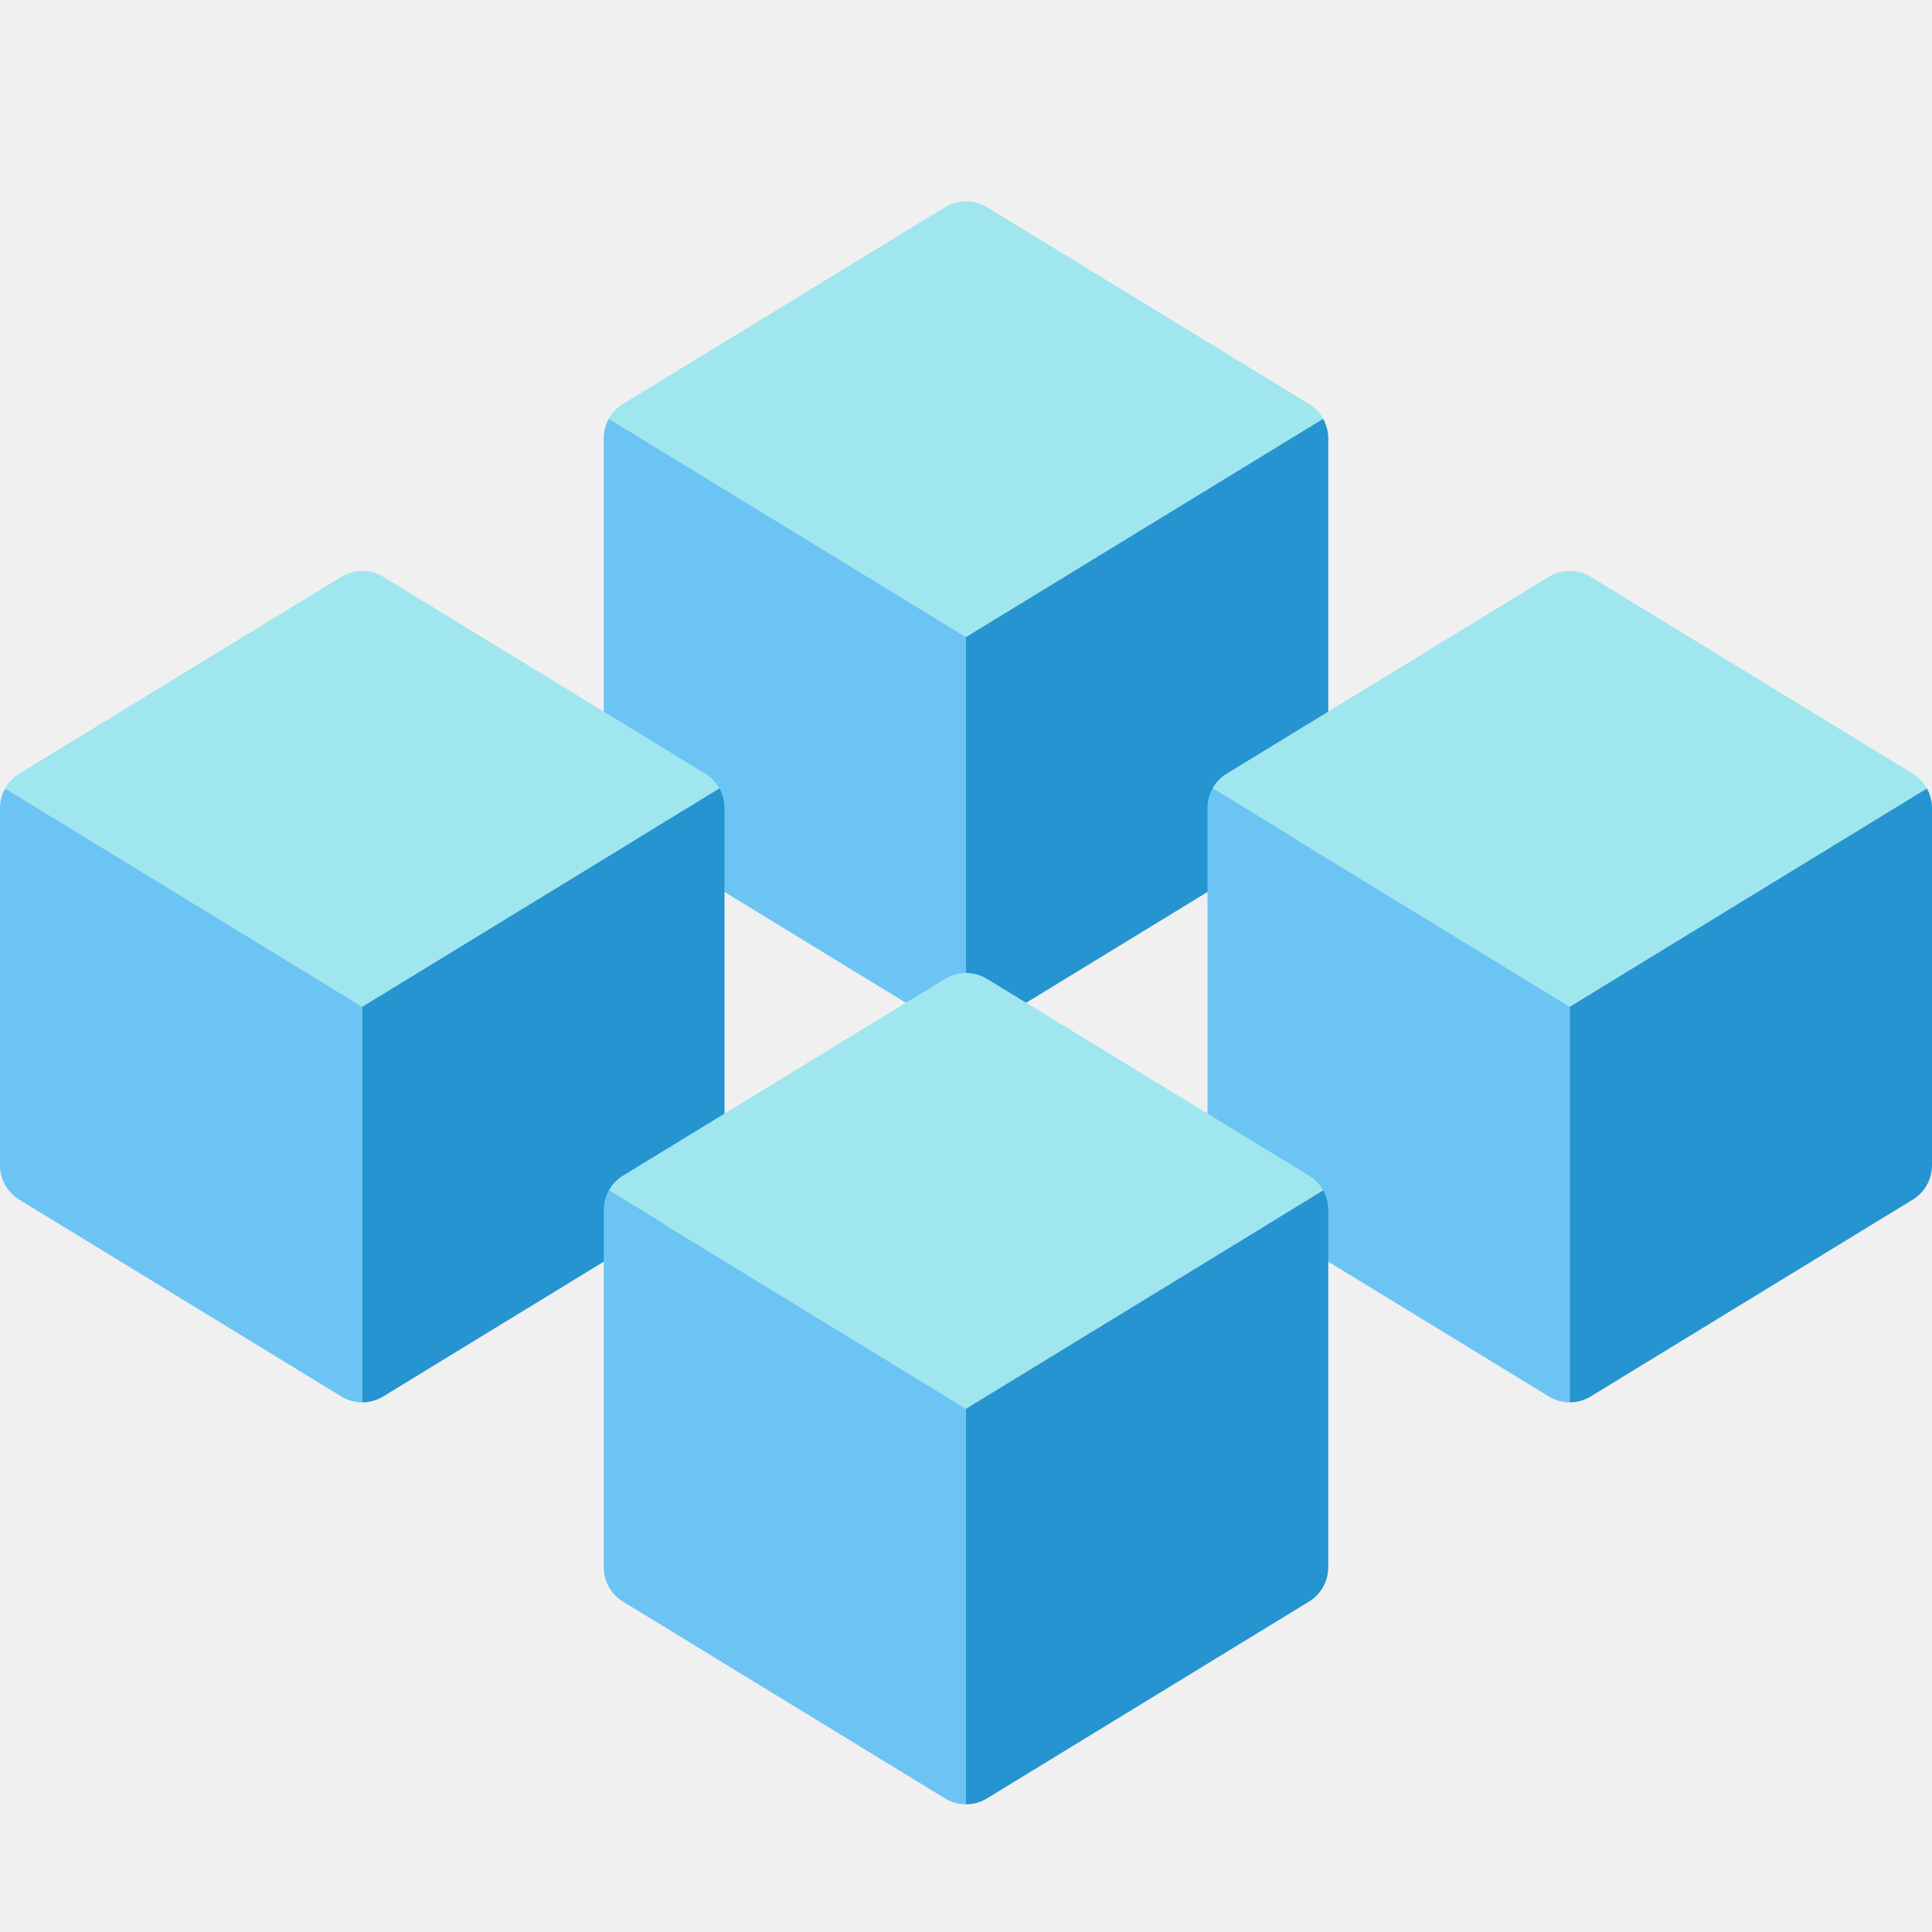
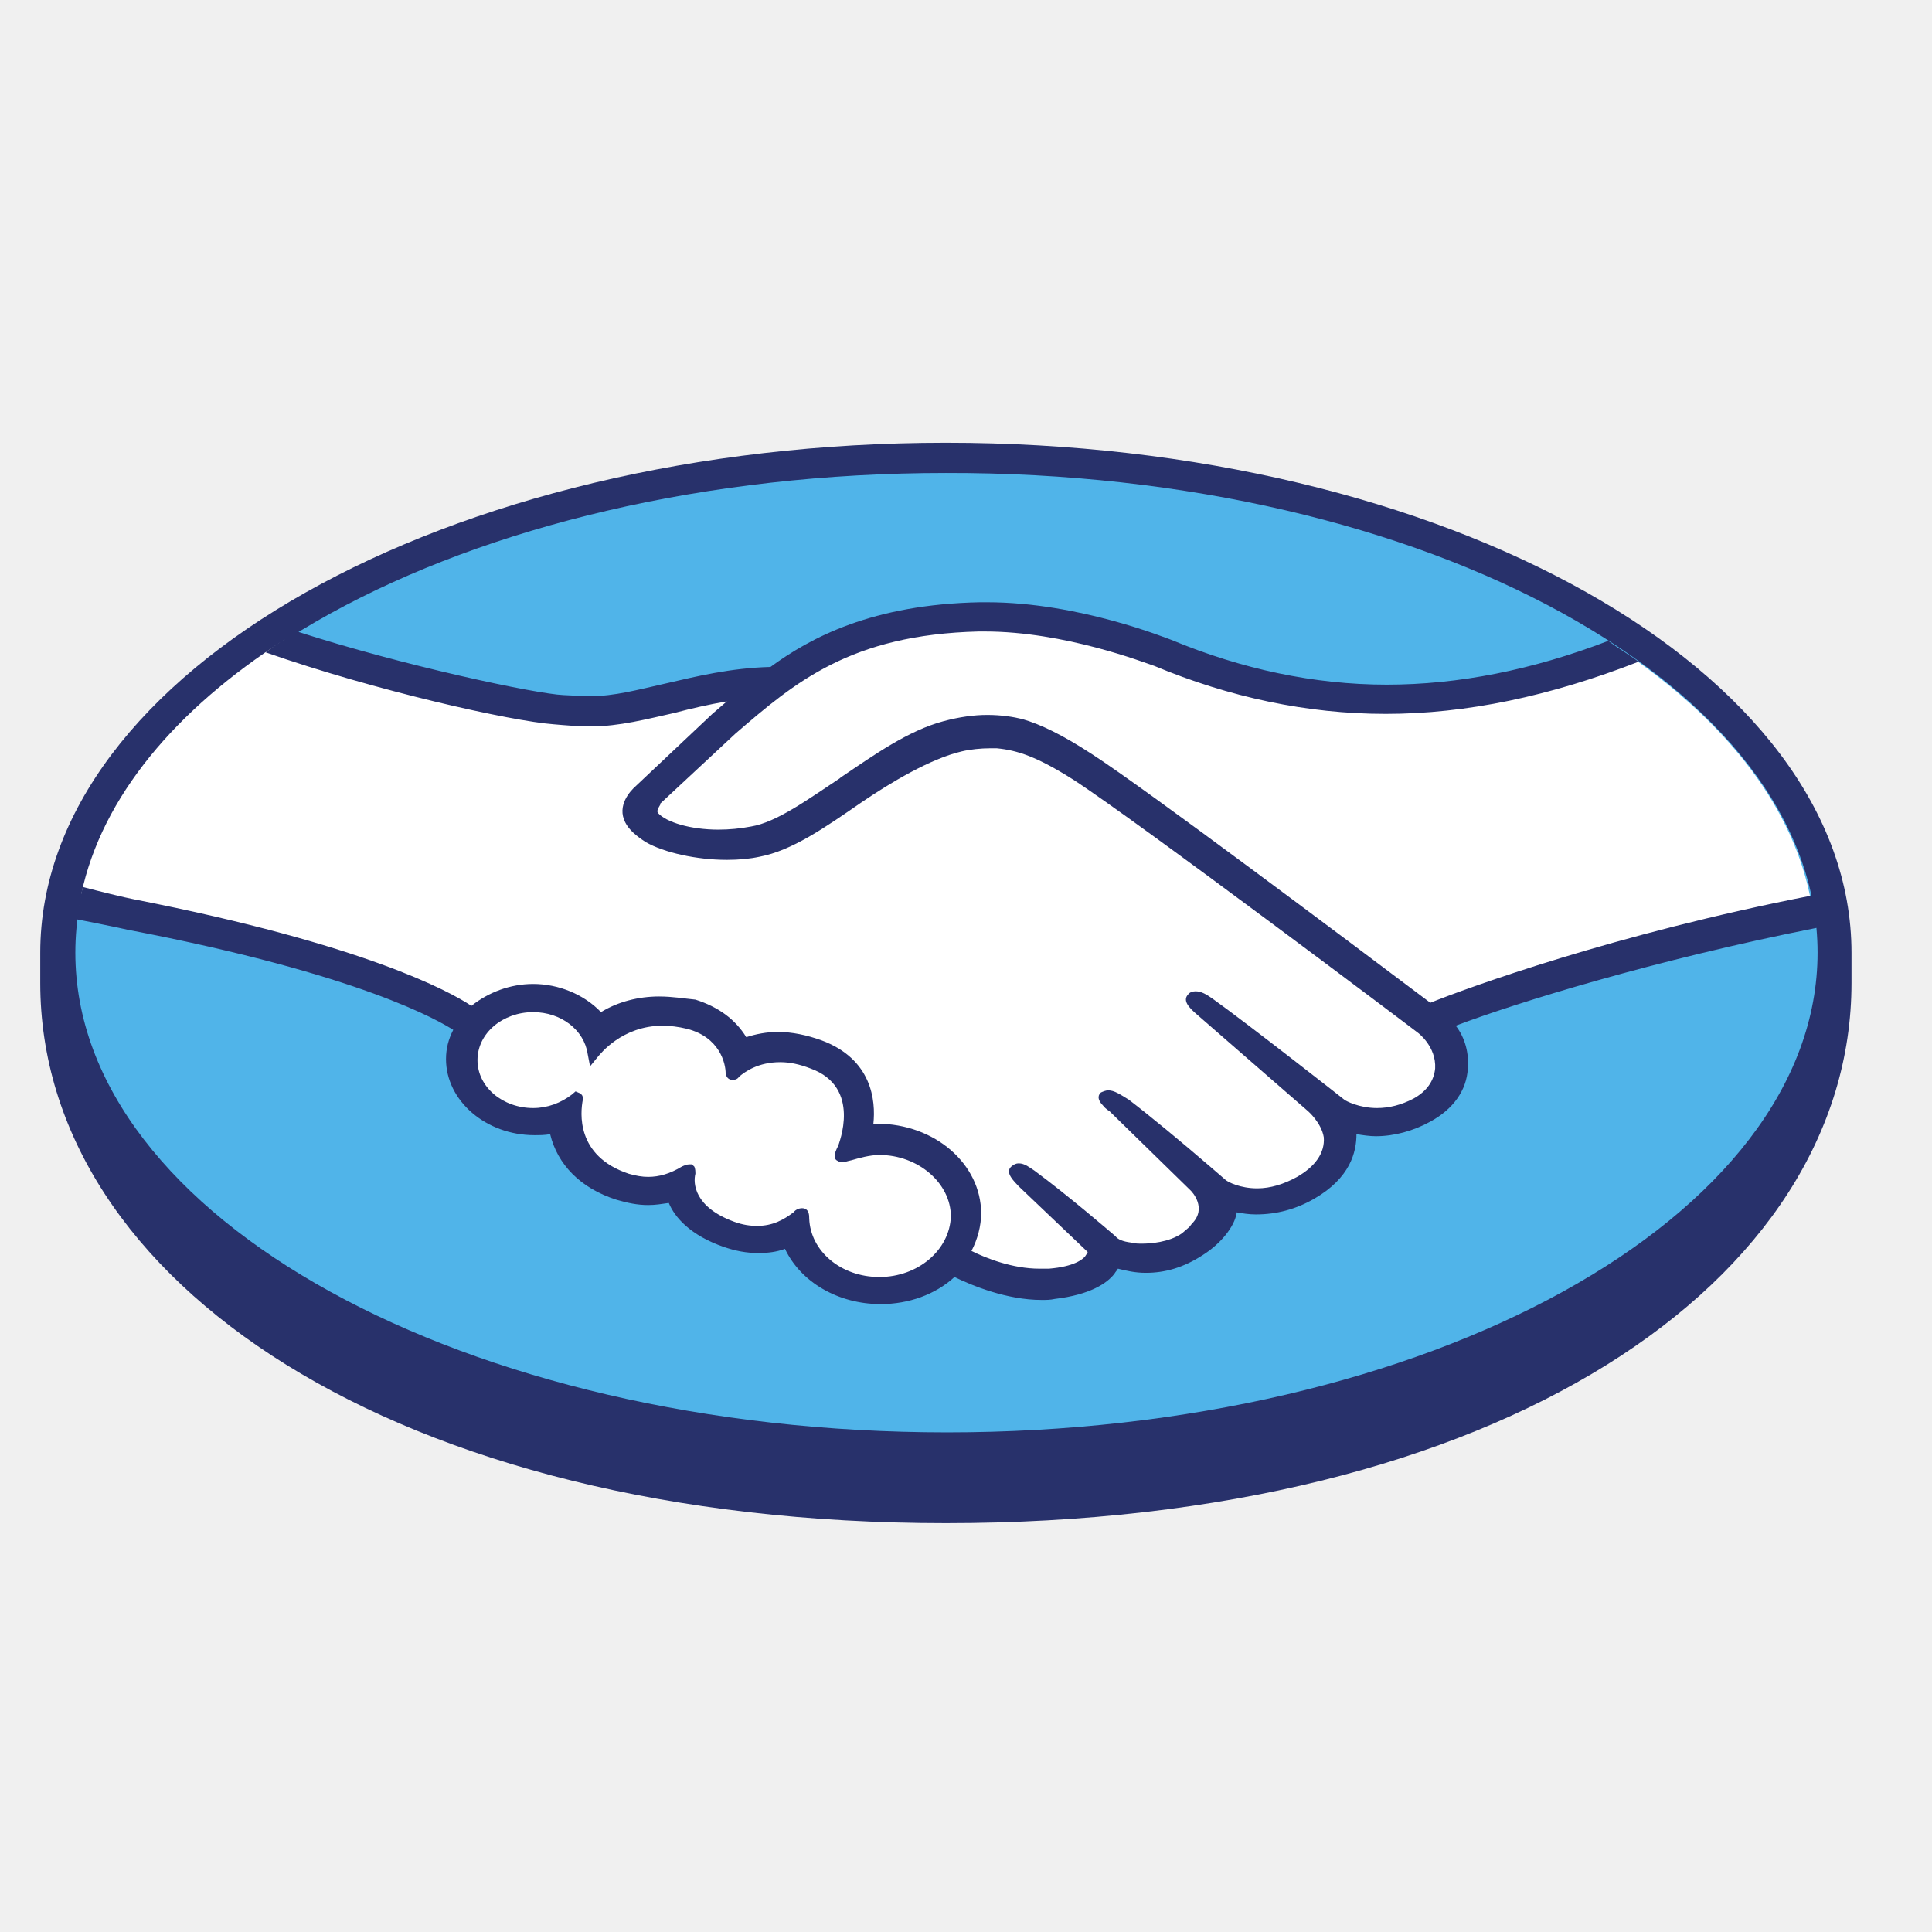
- <svg xmlns="http://www.w3.org/2000/svg" height="48" width="48" viewBox="0 0 48 48">
-   <g class="nc-icon-wrapper">
-     <path d="M32.874,10.405a.99.99,0,0,0-.353-.369l-8-4.889a1,1,0,0,0-1.042,0l-8,4.889a.99.99,0,0,0-.353.369L24,15.828Z" fill="#a0e6ee" />
-     <path d="M15.126,10.405a1,1,0,0,0-.126.484v8.878a1,1,0,0,0,.479.853l8,4.889a1,1,0,0,0,.521.147V15.828Z" fill="#6cc4f5" />
-     <path d="M32.874,10.405a1,1,0,0,1,.126.484v8.878a1,1,0,0,1-.479.853l-8,4.889a1,1,0,0,1-.521.147V15.828Z" fill="#2594d0" />
-     <path d="M47.874,19.589a.99.99,0,0,0-.353-.369l-8-4.889a1,1,0,0,0-1.042,0l-8,4.889a.99.99,0,0,0-.353.369L39,25.013Z" fill="#a0e6ee" />
-     <path d="M30.126,19.589a1,1,0,0,0-.126.485v8.878a1,1,0,0,0,.479.853l8,4.889a1,1,0,0,0,.521.147V25.013Z" fill="#6cc4f5" />
-     <path d="M47.874,19.589a1,1,0,0,1,.126.485v8.878a1,1,0,0,1-.479.853l-8,4.889a1,1,0,0,1-.521.147V25.013Z" fill="#2594d0" />
-     <path d="M17.874,19.589a.99.99,0,0,0-.353-.369l-8-4.889a1,1,0,0,0-1.042,0l-8,4.889a.99.99,0,0,0-.353.369L9,25.013Z" fill="#a0e6ee" />
-     <path d="M.126,19.589A1,1,0,0,0,0,20.074v8.878a1,1,0,0,0,.479.853l8,4.889A1,1,0,0,0,9,34.841V25.013Z" fill="#6cc4f5" />
-     <path d="M17.874,19.589a1,1,0,0,1,.126.485v8.878a1,1,0,0,1-.479.853l-8,4.889A1,1,0,0,1,9,34.841V25.013Z" fill="#2594d0" />
-     <path d="M32.874,29.577a.99.99,0,0,0-.353-.369l-8-4.889a1,1,0,0,0-1.042,0l-8,4.889a.99.99,0,0,0-.353.369L24,35Z" fill="#a0e6ee" />
-     <path d="M15.126,29.577a1,1,0,0,0-.126.484v8.878a1,1,0,0,0,.479.853l8,4.889a1,1,0,0,0,.521.147V35Z" fill="#6cc4f5" />
-     <path d="M32.874,29.577a1,1,0,0,1,.126.484v8.878a1,1,0,0,1-.479.853l-8,4.889a1,1,0,0,1-.521.147V35Z" fill="#2594d0" />
-   </g>
+ <svg xmlns="http://www.w3.org/2000/svg" width="48" height="48" viewBox="0 0 48 48" fill="none">
+   <path d="M46 23.67C46 16.674 35.923 11 23.5 11C11.077 11 1 16.7 1 23.67V24.421C1 31.831 9.813 37.842 23.5 37.842C37.277 37.842 46 31.831 46 24.421V23.67Z" fill="#28316B" />
+   <path d="M45.157 23.669C45.157 30.25 35.472 35.587 23.53 35.587C11.558 35.587 1.872 30.25 1.872 23.669C1.872 17.088 11.558 11.751 23.5 11.751C35.472 11.725 45.157 17.088 45.157 23.669Z" fill="#50B4E9" />
+   <path d="M16.332 19.895C16.332 19.921 16.091 20.102 16.242 20.258C16.573 20.646 17.625 20.854 18.708 20.646C19.34 20.517 20.152 19.973 20.934 19.428C21.777 18.832 22.649 18.262 23.491 18.029C24.394 17.77 24.965 17.9 25.356 17.977C25.777 18.081 26.259 18.314 27.041 18.832C28.515 19.791 34.47 24.273 35.493 25.051C36.335 24.74 40.005 23.367 44.998 22.408C44.577 20.102 42.953 18.003 40.486 16.293C37.087 17.537 32.876 18.185 28.785 16.449C28.755 16.449 26.559 15.542 24.363 15.594C21.115 15.646 19.701 16.863 18.197 18.159L16.332 19.895Z" fill="white" />
+   <path d="M35.258 25.528C35.198 25.476 28.28 20.268 26.685 19.232C25.783 18.636 25.271 18.506 24.73 18.429C24.459 18.403 24.068 18.454 23.798 18.506C23.076 18.688 22.113 19.232 21.271 19.802C20.398 20.398 19.556 20.968 18.804 21.123C17.812 21.305 16.639 21.097 16.067 20.761C15.856 20.631 15.676 20.476 15.616 20.346C15.405 19.931 15.796 19.62 15.856 19.569L17.782 17.781L18.443 17.211C17.842 17.289 17.27 17.418 16.699 17.548C16.007 17.729 15.345 17.884 14.653 17.884C14.383 17.884 12.879 17.677 12.578 17.599C10.863 17.211 9.359 16.796 7.073 15.889C4.366 17.625 2.531 19.802 2.02 22.211C2.411 22.289 3.042 22.471 3.313 22.522C9.479 23.714 11.374 24.906 11.735 25.165C12.127 24.802 12.668 24.569 13.27 24.569C13.961 24.569 14.563 24.854 14.924 25.32C15.285 25.087 15.766 24.88 16.398 24.88C16.669 24.88 16.969 24.932 17.27 25.01C17.962 25.217 18.323 25.605 18.503 25.968C18.744 25.865 19.015 25.813 19.346 25.813C19.677 25.813 20.038 25.865 20.369 25.994C21.512 26.409 21.692 27.367 21.572 28.093H21.812C23.166 28.093 24.249 29.026 24.249 30.192C24.249 30.554 24.128 30.891 23.948 31.176C24.309 31.357 25.241 31.746 26.054 31.668C26.715 31.591 26.956 31.409 27.046 31.306C27.106 31.228 27.167 31.15 27.106 31.072L25.362 29.414C25.362 29.414 25.061 29.181 25.181 29.103C25.271 29 25.452 29.155 25.572 29.233C26.445 29.881 27.528 30.839 27.528 30.839C27.558 30.839 27.618 30.969 28.009 31.021C28.34 31.072 28.971 31.047 29.392 30.736C29.513 30.658 29.603 30.554 29.693 30.477L29.663 30.502C30.114 30.01 29.603 29.518 29.603 29.518L27.648 27.549C27.648 27.549 27.347 27.316 27.467 27.212C27.558 27.134 27.738 27.264 27.858 27.341C28.49 27.808 29.423 28.585 30.265 29.311C30.445 29.414 31.197 29.829 32.22 29.259C32.822 28.922 32.942 28.482 32.942 28.171C32.912 27.756 32.521 27.445 32.521 27.445L29.753 25.061C29.753 25.061 29.453 24.854 29.573 24.725C29.663 24.621 29.844 24.776 29.964 24.854C30.836 25.502 33.243 27.367 33.243 27.367C33.273 27.393 34.115 27.886 35.108 27.341C35.469 27.134 35.709 26.849 35.739 26.486C35.77 25.89 35.258 25.528 35.258 25.528Z" fill="white" />
+   <path d="M21.849 28.578C21.428 28.578 20.947 28.785 20.887 28.76C20.857 28.734 20.917 28.604 20.947 28.5C20.977 28.423 21.549 26.946 20.165 26.454C19.112 26.065 18.48 26.505 18.24 26.713C18.18 26.765 18.149 26.765 18.149 26.687C18.119 26.428 17.999 25.702 17.097 25.469C15.803 25.132 14.961 25.91 14.75 26.195C14.66 25.547 14.028 25.055 13.277 25.055C12.434 25.055 11.773 25.625 11.773 26.35C11.773 27.075 12.434 27.645 13.277 27.645C13.668 27.645 14.059 27.516 14.329 27.283V27.334C14.269 27.645 14.149 28.837 15.563 29.304C16.134 29.485 16.615 29.355 17.006 29.096C17.127 29.019 17.157 29.045 17.127 29.148C17.067 29.459 17.127 30.081 18.18 30.47C18.962 30.755 19.443 30.47 19.744 30.21C19.864 30.107 19.924 30.133 19.924 30.288C19.954 31.169 20.797 31.843 21.819 31.843C22.872 31.843 23.714 31.117 23.714 30.21C23.744 29.304 22.902 28.578 21.849 28.578Z" fill="white" />
+   <path d="M21.849 31.727C20.887 31.727 20.135 31.079 20.105 30.276C20.105 30.198 20.105 30.017 19.924 30.017C19.864 30.017 19.774 30.043 19.714 30.12C19.473 30.302 19.202 30.457 18.811 30.457C18.631 30.457 18.45 30.431 18.24 30.354C17.247 29.991 17.217 29.395 17.277 29.162C17.277 29.11 17.277 29.032 17.247 28.98L17.187 28.928H17.127C17.067 28.928 17.006 28.954 16.946 28.98C16.646 29.162 16.375 29.239 16.104 29.239C15.954 29.239 15.803 29.213 15.623 29.162C14.299 28.721 14.42 27.633 14.48 27.322C14.48 27.244 14.48 27.218 14.42 27.167L14.299 27.115L14.209 27.193C13.938 27.4 13.607 27.529 13.246 27.529C12.495 27.529 11.863 27.011 11.863 26.338C11.863 25.664 12.495 25.146 13.246 25.146C13.938 25.146 14.51 25.586 14.6 26.182L14.66 26.493L14.871 26.234C14.901 26.208 15.442 25.483 16.465 25.483C16.646 25.483 16.856 25.509 17.067 25.56C17.879 25.768 18.029 26.415 18.029 26.674C18.059 26.83 18.18 26.83 18.21 26.83C18.27 26.83 18.33 26.804 18.36 26.752C18.511 26.623 18.841 26.389 19.383 26.389C19.623 26.389 19.864 26.441 20.135 26.545C21.428 27.011 20.827 28.436 20.827 28.462C20.706 28.695 20.706 28.799 20.827 28.851L20.887 28.877H20.917C20.977 28.877 21.037 28.851 21.158 28.825C21.338 28.773 21.609 28.695 21.849 28.695C22.812 28.695 23.624 29.395 23.624 30.224C23.594 31.053 22.812 31.727 21.849 31.727ZM35.536 24.913C33.4 23.306 28.467 19.601 27.144 18.746C26.392 18.254 25.85 17.995 25.399 17.865C25.188 17.813 24.887 17.762 24.527 17.762C24.196 17.762 23.835 17.813 23.444 17.917C22.571 18.15 21.729 18.746 20.887 19.316L20.857 19.342C20.075 19.86 19.293 20.43 18.661 20.534C18.39 20.586 18.119 20.612 17.849 20.612C17.157 20.612 16.555 20.43 16.345 20.197C16.315 20.145 16.345 20.093 16.405 19.99V19.964L18.27 18.228C19.744 16.958 21.128 15.767 24.316 15.689H24.466C26.452 15.689 28.437 16.466 28.678 16.544C30.543 17.321 32.468 17.736 34.423 17.736C36.438 17.736 38.514 17.295 40.71 16.44C40.469 16.259 40.198 16.103 39.958 15.922C38.063 16.648 36.228 17.01 34.453 17.01C32.648 17.01 30.843 16.622 29.099 15.896C29.009 15.87 26.813 14.963 24.527 14.963H24.346C21.669 15.015 20.135 15.844 19.142 16.57C18.15 16.596 17.307 16.803 16.525 16.984C15.833 17.14 15.262 17.295 14.69 17.295C14.45 17.295 14.029 17.269 13.998 17.269C13.337 17.243 10.028 16.544 7.381 15.689C7.11 15.844 6.839 16.026 6.599 16.207C9.336 17.166 12.705 17.917 13.758 17.995C14.059 18.021 14.36 18.047 14.69 18.047C15.382 18.047 16.074 17.865 16.766 17.71C17.157 17.606 17.608 17.503 18.059 17.425L17.698 17.736L15.803 19.523C15.653 19.653 15.322 20.016 15.533 20.43C15.623 20.612 15.803 20.767 16.044 20.922C16.495 21.182 17.307 21.363 18.059 21.363C18.36 21.363 18.631 21.337 18.872 21.285C19.684 21.13 20.496 20.56 21.398 19.938C22.12 19.446 23.113 18.85 23.895 18.668C24.105 18.617 24.376 18.591 24.587 18.591H24.767C25.279 18.642 25.76 18.798 26.662 19.368C28.226 20.378 35.175 25.612 35.235 25.664C35.235 25.664 35.686 26.001 35.656 26.545C35.626 26.856 35.446 27.115 35.115 27.296C34.814 27.452 34.513 27.529 34.212 27.529C33.761 27.529 33.43 27.348 33.4 27.322C33.37 27.296 30.994 25.431 30.122 24.809C29.971 24.705 29.851 24.628 29.7 24.628C29.64 24.628 29.55 24.654 29.52 24.705C29.369 24.861 29.55 25.042 29.73 25.198L32.498 27.607C32.498 27.607 32.829 27.892 32.889 28.255C32.919 28.643 32.678 28.98 32.227 29.239C31.896 29.421 31.565 29.524 31.235 29.524C30.813 29.524 30.512 29.369 30.452 29.317L30.061 28.98C29.339 28.358 28.587 27.737 28.046 27.322C27.835 27.193 27.685 27.089 27.535 27.089C27.474 27.089 27.414 27.115 27.354 27.141C27.294 27.193 27.234 27.296 27.414 27.478C27.474 27.555 27.565 27.607 27.565 27.607L29.58 29.576C29.61 29.602 30.001 30.017 29.61 30.405L29.55 30.483L29.369 30.639C29.039 30.872 28.557 30.898 28.377 30.898C28.287 30.898 28.196 30.898 28.106 30.872C27.896 30.846 27.775 30.794 27.715 30.716L27.685 30.69C27.565 30.587 26.542 29.706 25.7 29.084C25.579 29.006 25.459 28.903 25.309 28.903C25.248 28.903 25.188 28.928 25.128 28.98C24.948 29.136 25.218 29.369 25.309 29.473L27.023 31.105C27.023 31.131 26.993 31.157 26.963 31.209C26.903 31.286 26.692 31.468 26.061 31.52H25.82C25.158 31.52 24.497 31.26 24.136 31.079C24.286 30.794 24.376 30.457 24.376 30.146C24.376 28.928 23.233 27.918 21.789 27.918H21.699C21.759 27.348 21.669 26.312 20.406 25.845C20.045 25.716 19.684 25.638 19.323 25.638C19.052 25.638 18.781 25.69 18.541 25.768C18.27 25.327 17.849 25.016 17.277 24.835C17.006 24.809 16.706 24.757 16.375 24.757C15.864 24.757 15.352 24.887 14.931 25.146C14.51 24.705 13.878 24.446 13.246 24.446C12.675 24.446 12.133 24.654 11.712 24.99C11.171 24.628 9.035 23.462 3.35 22.348C3.079 22.296 2.448 22.14 2.057 22.037C1.996 22.296 1.936 22.581 1.906 22.84C1.906 22.84 2.959 23.047 3.17 23.099C9.005 24.213 10.93 25.379 11.261 25.586C11.141 25.819 11.081 26.053 11.081 26.312C11.081 27.348 12.073 28.203 13.277 28.203C13.397 28.203 13.547 28.203 13.668 28.177C13.848 28.928 14.42 29.524 15.322 29.809C15.593 29.887 15.833 29.939 16.104 29.939C16.285 29.939 16.435 29.913 16.616 29.887C16.766 30.25 17.157 30.69 17.969 30.975C18.27 31.079 18.541 31.131 18.841 31.131C19.082 31.131 19.293 31.105 19.503 31.027C19.894 31.856 20.827 32.4 21.88 32.4C22.571 32.4 23.233 32.167 23.714 31.727C24.136 31.934 25.008 32.297 25.88 32.297C26 32.297 26.091 32.297 26.211 32.271C27.083 32.167 27.505 31.882 27.685 31.649C27.715 31.597 27.745 31.571 27.775 31.52C27.986 31.571 28.196 31.623 28.467 31.623C28.948 31.623 29.4 31.494 29.881 31.183C30.332 30.898 30.663 30.483 30.723 30.146V30.12C30.873 30.146 31.024 30.172 31.204 30.172C31.716 30.172 32.197 30.043 32.648 29.784C33.551 29.265 33.701 28.618 33.701 28.177C33.851 28.203 34.032 28.229 34.182 28.229C34.633 28.229 35.115 28.099 35.536 27.866C36.108 27.555 36.438 27.089 36.468 26.545C36.498 26.182 36.408 25.794 36.168 25.483C37.672 24.913 41.101 23.85 45.162 23.047C45.132 22.788 45.101 22.503 45.041 22.244C40.108 23.203 36.438 24.55 35.536 24.913Z" fill="#28316B" />
</svg>
